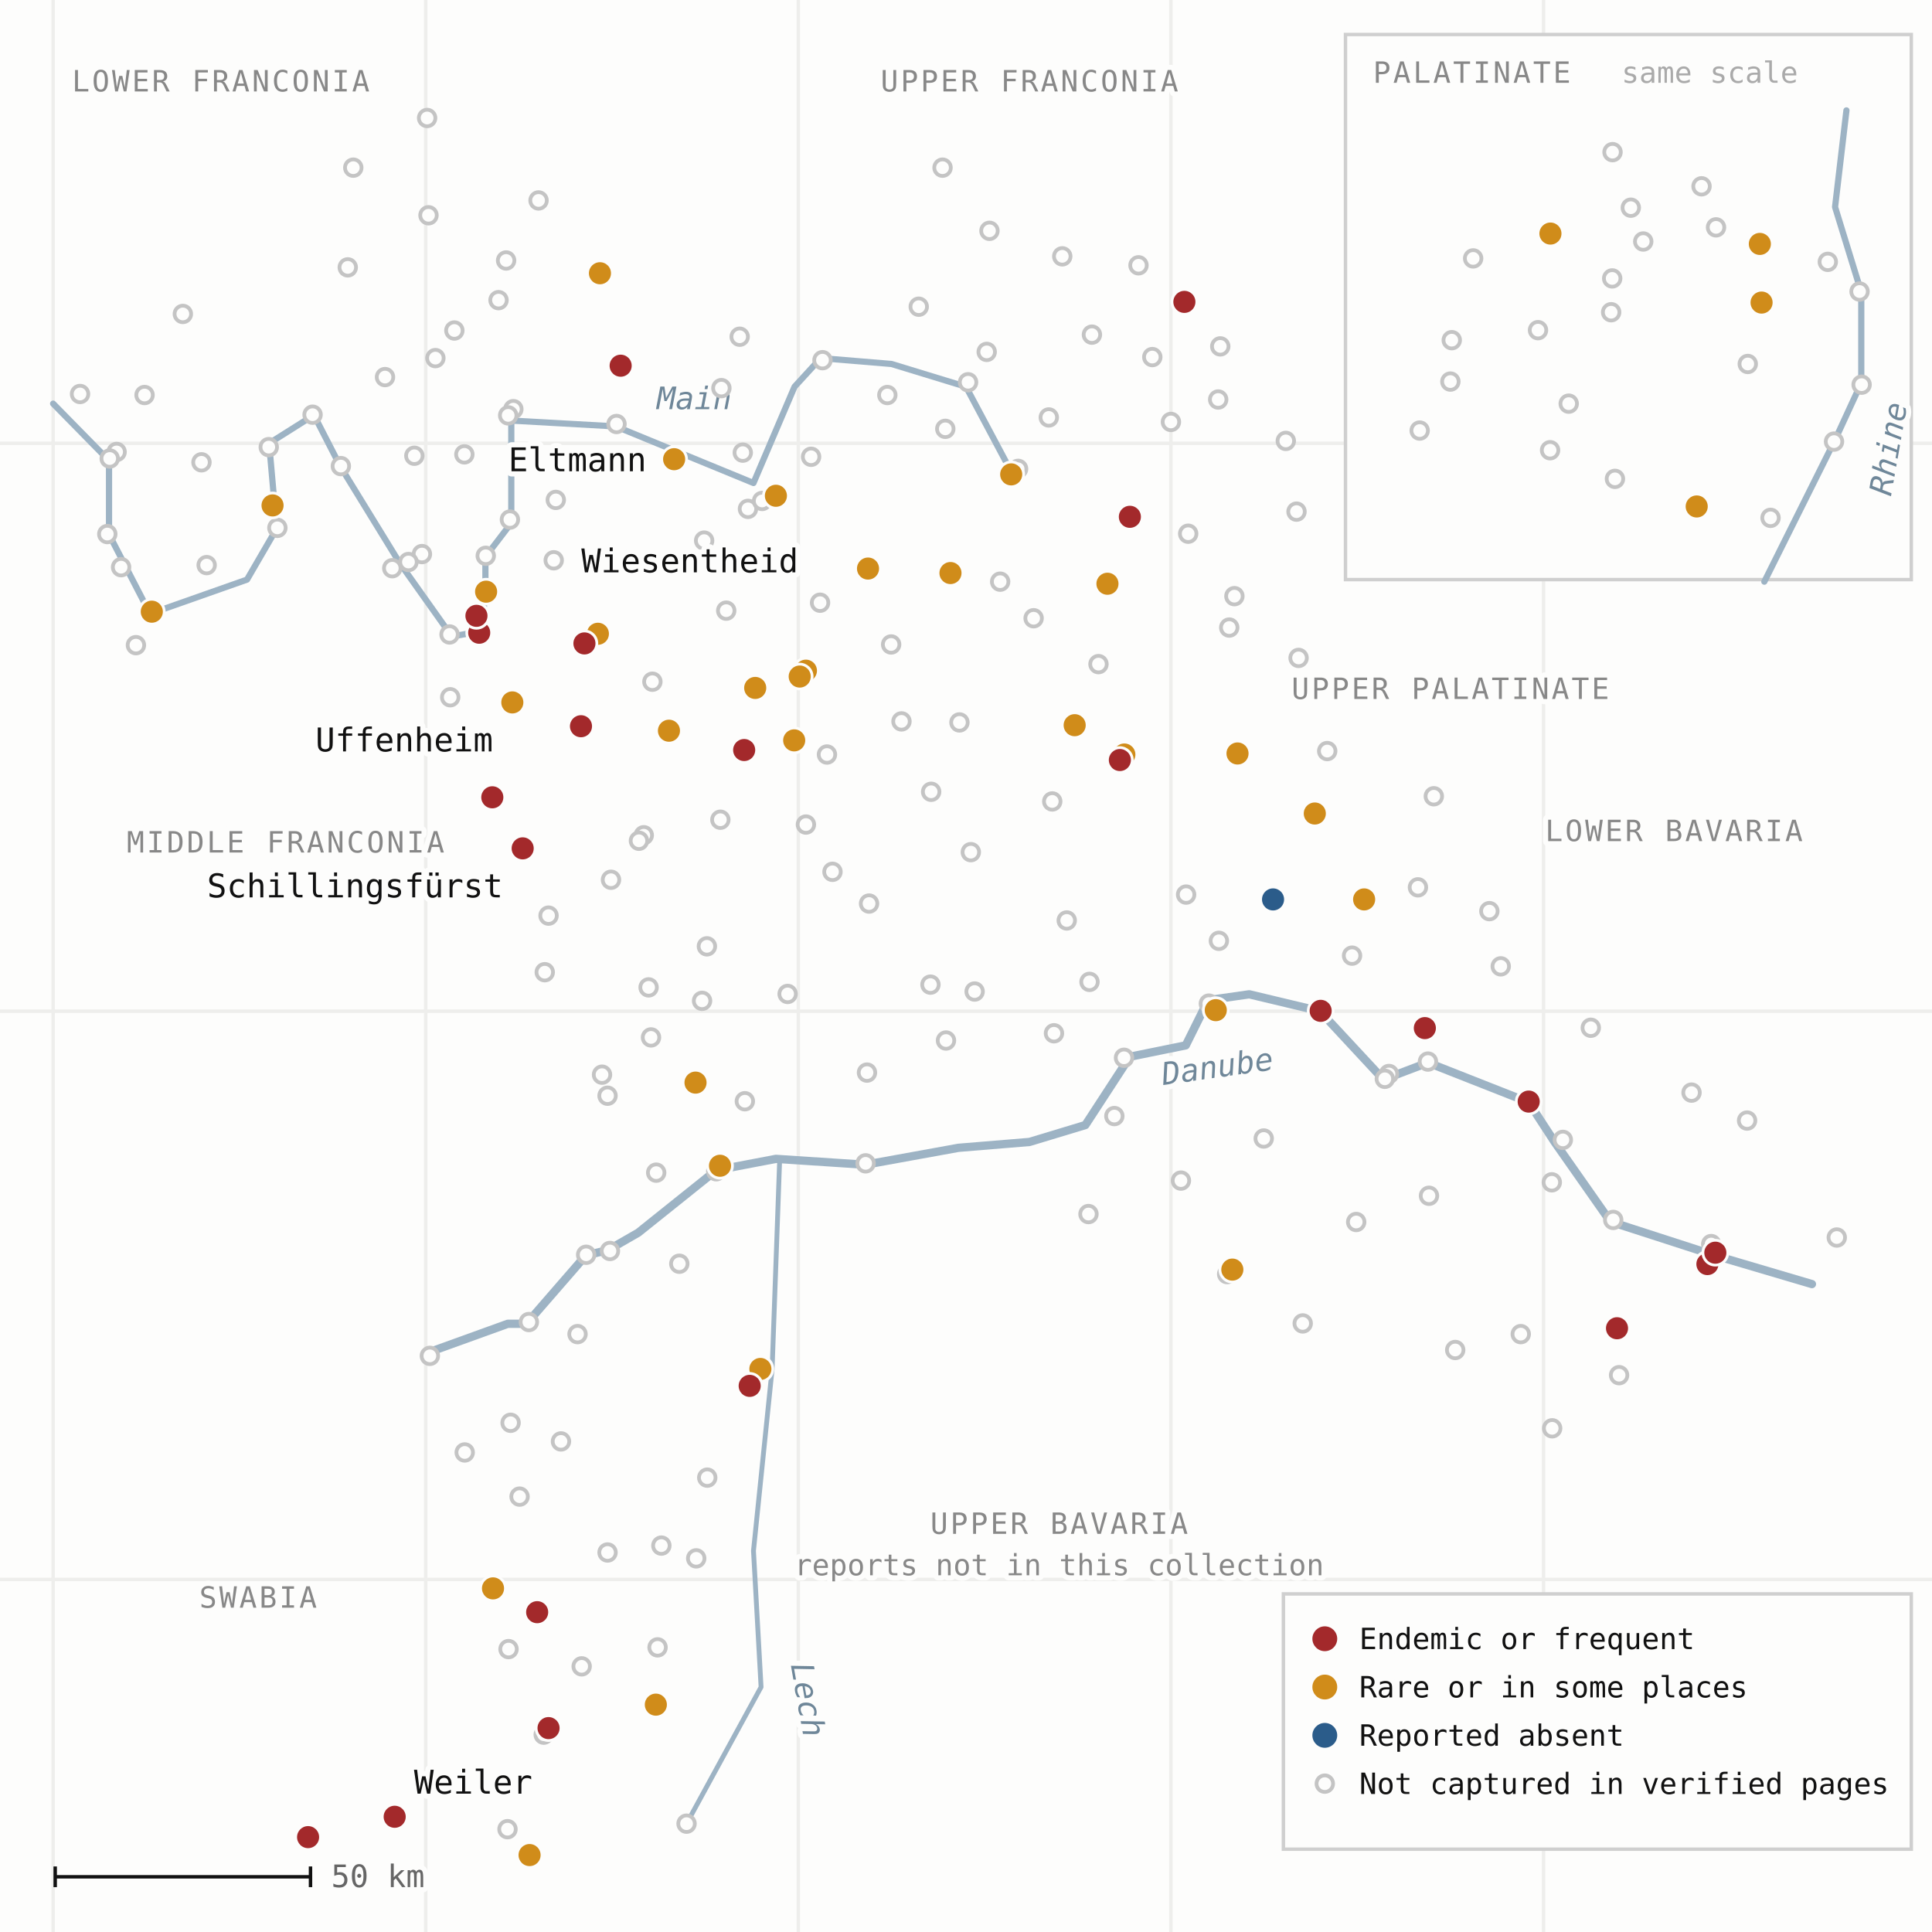
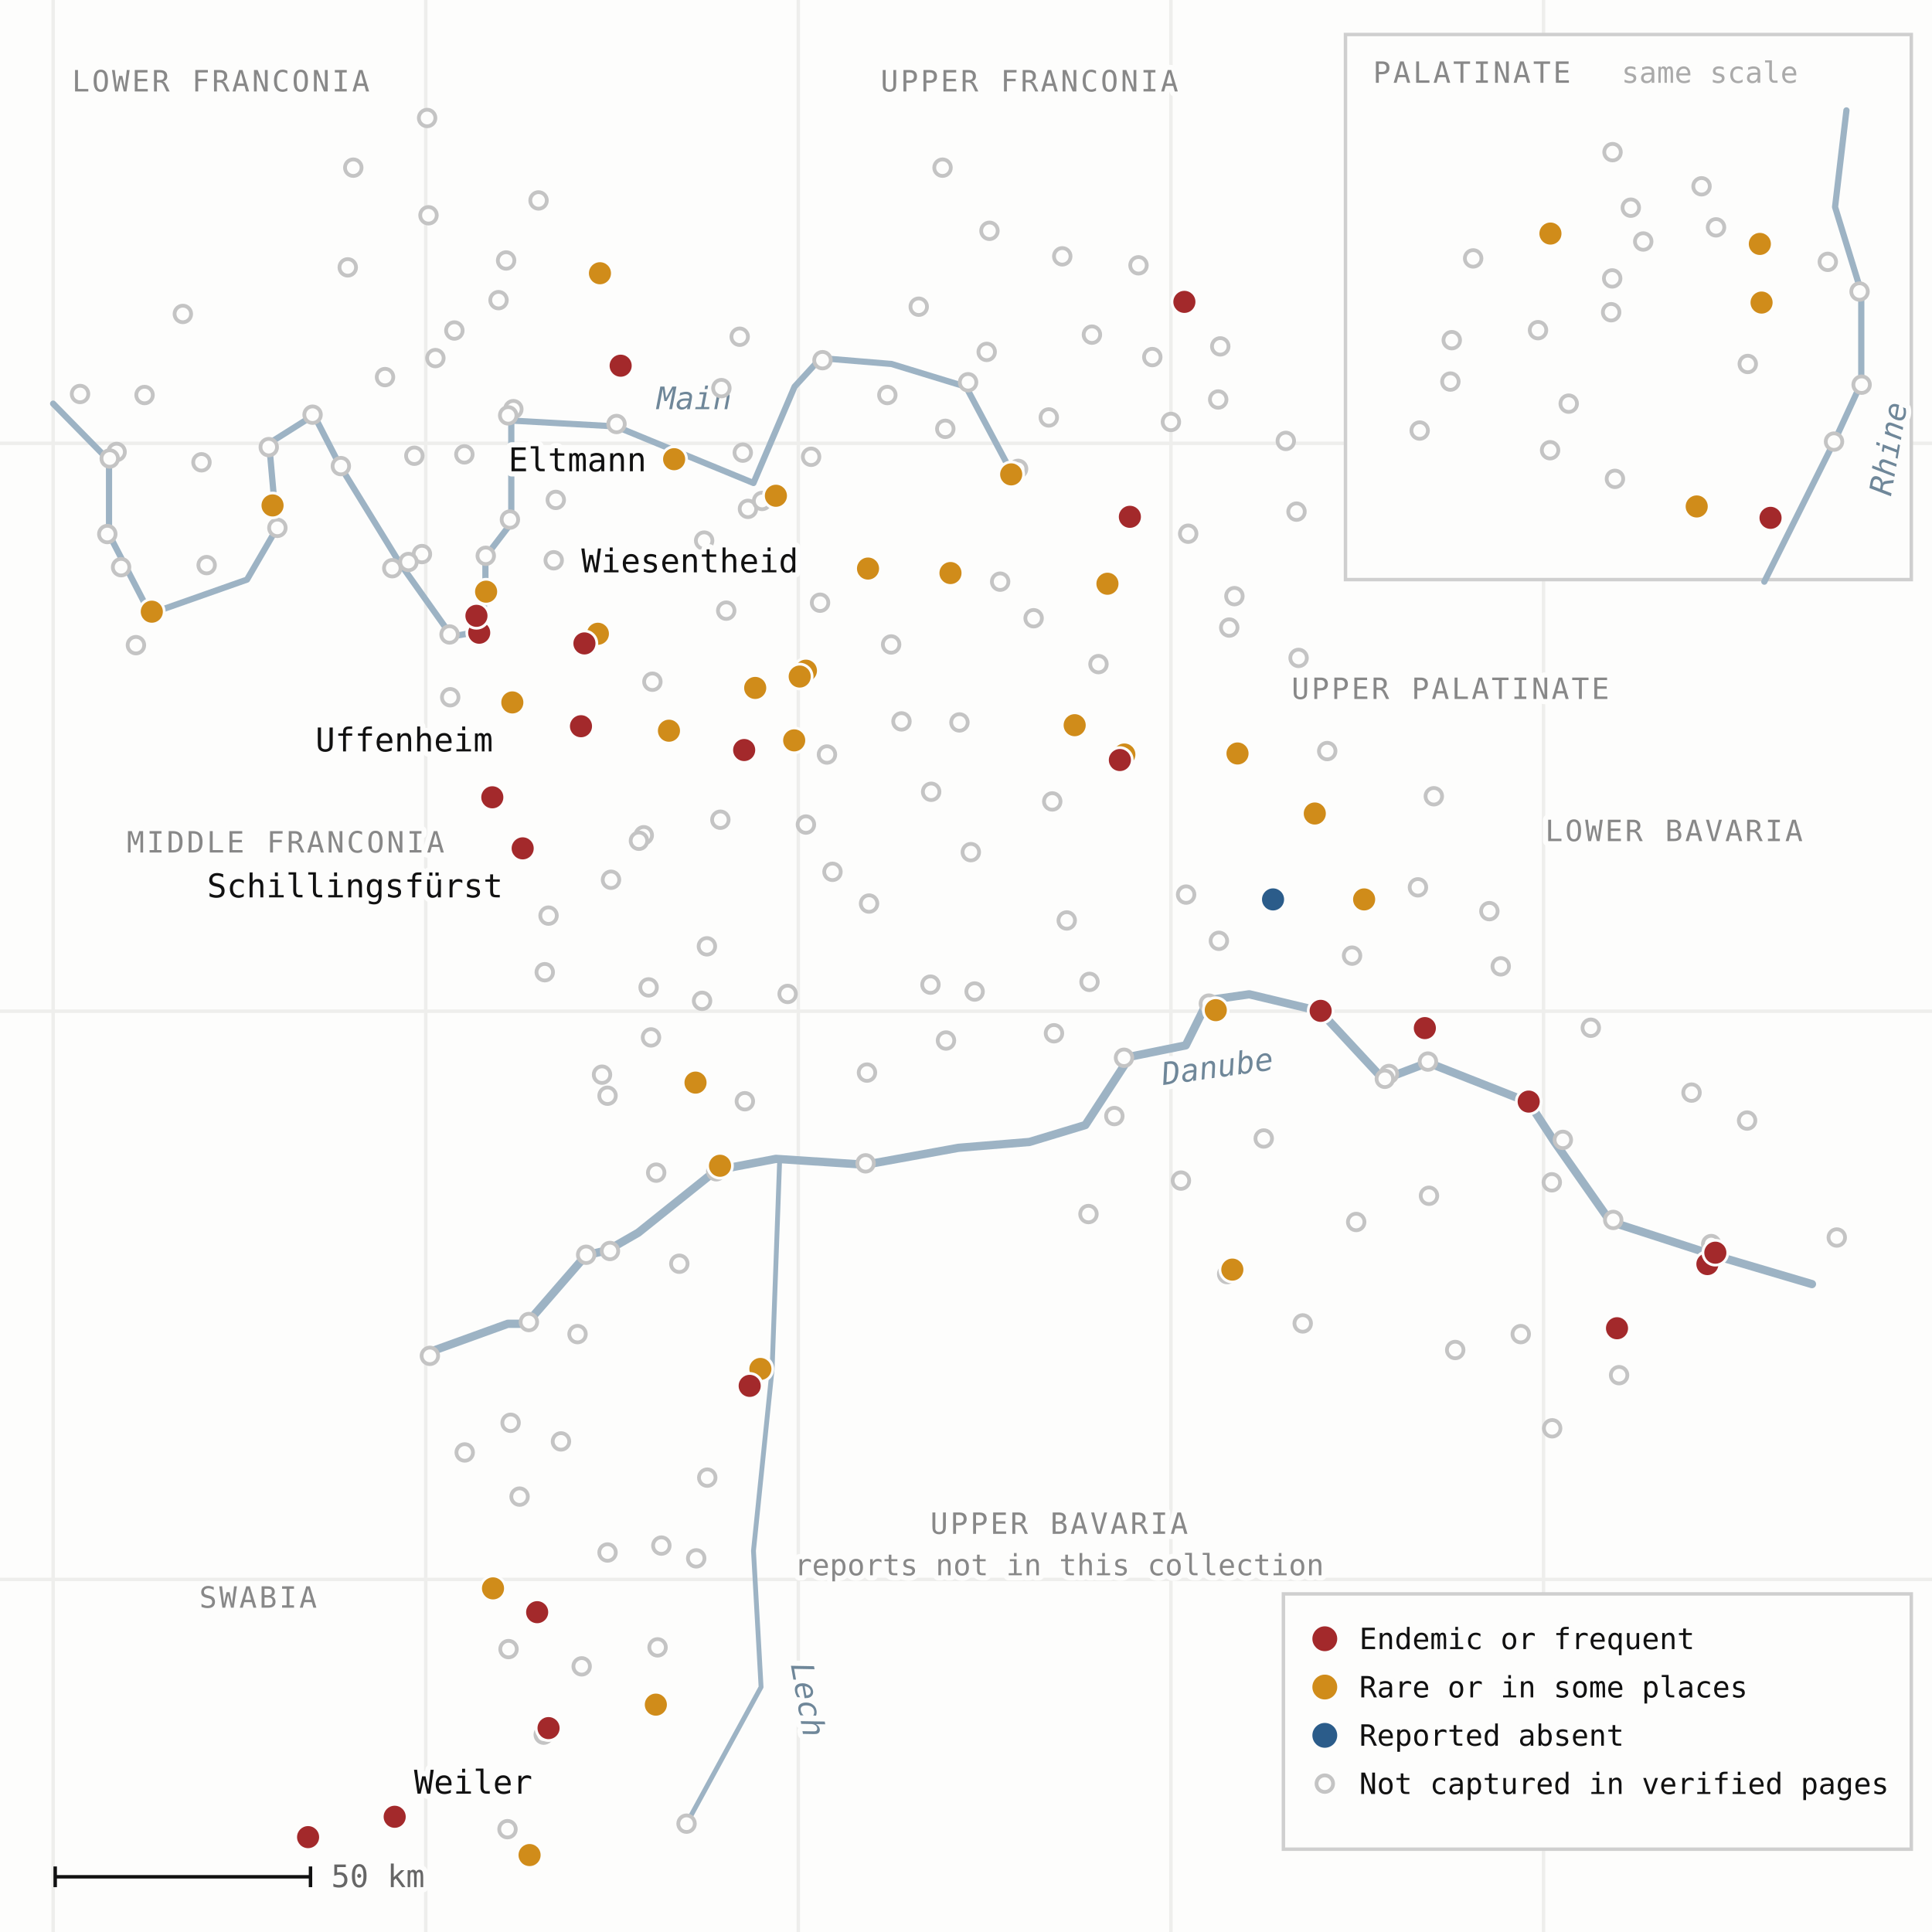
<svg xmlns="http://www.w3.org/2000/svg" viewBox="0 0 560 560" width="560" height="560" font-family="&quot;IBM Plex Mono&quot;, ui-monospace, Menlo, monospace" role="img" aria-labelledby="map-title map-desc">
  <rect width="560" height="560" fill="#fdfdfc" />
  <line x1="15.4" y1="0" x2="15.4" y2="560" stroke="#eeeeec" stroke-width="1" />
  <line x1="123.4" y1="0" x2="123.4" y2="560" stroke="#eeeeec" stroke-width="1" />
  <line x1="231.4" y1="0" x2="231.4" y2="560" stroke="#eeeeec" stroke-width="1" />
  <line x1="339.4" y1="0" x2="339.4" y2="560" stroke="#eeeeec" stroke-width="1" />
  <line x1="447.4" y1="0" x2="447.4" y2="560" stroke="#eeeeec" stroke-width="1" />
  <line x1="0" y1="457.8" x2="560" y2="457.8" stroke="#eeeeec" stroke-width="1" />
  <line x1="0" y1="293.1" x2="560" y2="293.1" stroke="#eeeeec" stroke-width="1" />
  <line x1="0" y1="128.5" x2="560" y2="128.5" stroke="#eeeeec" stroke-width="1" />
  <polyline points="124.5,391.9 147.2,383.7 152.6,383.7 169.8,363.9 176.3,362.3 185.0,357.3 207.6,339.2 224.9,335.9 250.8,337.6 277.8,332.7 298.4,331.0 314.6,326.1 327.5,306.3 343.7,303.0 350.2,289.9 362.1,288.2 382.6,293.1 401.0,312.9 413.9,308.0 443.1,319.5 450.6,331.0 466.8,354.1 497.1,363.9 525.2,372.2" fill="none" stroke="#9db3c4" stroke-width="2.4" stroke-linejoin="round" stroke-linecap="round" />
  <polyline points="294.0,138.4 280.0,112.1 258.4,105.5 237.9,103.8 230.3,112.1 218.4,140.0 178.5,123.6 148.2,121.9 148.2,151.6 140.7,161.4 140.7,171.3 139.6,182.9 131.0,184.5 115.8,163.1 98.6,135.1 91.0,120.3 78.0,128.5 80.2,153.2 71.6,168.0 43.5,177.9 31.6,154.9 31.6,133.5 15.4,117.0" fill="none" stroke="#9db3c4" stroke-width="1.8" stroke-linejoin="round" stroke-linecap="round" />
  <polyline points="199.0,528.6 220.6,489.0 218.4,449.5 223.8,396.9 226.0,335.9" fill="none" stroke="#9db3c4" stroke-width="1.4" stroke-linejoin="round" stroke-linecap="round" />
  <text x="337.2" y="314.5" font-size="9" fill="#6f8799" text-anchor="start" stroke="#fdfdfc" stroke-width="3" paint-order="stroke" stroke-linejoin="round" font-style="italic" transform="rotate(-8 337.2 314.5)">Danube</text>
  <text x="190.4" y="118.6" font-size="9" fill="#6f8799" text-anchor="start" stroke="#fdfdfc" stroke-width="3" paint-order="stroke" stroke-linejoin="round" font-style="italic" transform="rotate(0 190.4 118.6)">Main</text>
  <text x="229.2" y="482.5" font-size="9" fill="#6f8799" text-anchor="start" stroke="#fdfdfc" stroke-width="3" paint-order="stroke" stroke-linejoin="round" font-style="italic" transform="rotate(80 229.2 482.5)">Lech</text>
  <text x="64.0" y="26.5" font-size="8.5" fill="#888" text-anchor="middle" stroke="#fdfdfc" stroke-width="3" paint-order="stroke" stroke-linejoin="round" letter-spacing="0.08em">LOWER FRANCONIA</text>
  <text x="298.4" y="26.5" font-size="8.5" fill="#888" text-anchor="middle" stroke="#fdfdfc" stroke-width="3" paint-order="stroke" stroke-linejoin="round" letter-spacing="0.08em">UPPER FRANCONIA</text>
  <text x="128.8" y="247.1" font-size="8.5" fill="#888" text-anchor="end" stroke="#fdfdfc" stroke-width="3" paint-order="stroke" stroke-linejoin="round" letter-spacing="0.08em">MIDDLE FRANCONIA</text>
  <text x="420.4" y="202.6" font-size="8.5" fill="#888" text-anchor="middle" stroke="#fdfdfc" stroke-width="3" paint-order="stroke" stroke-linejoin="round" letter-spacing="0.08em">UPPER PALATINATE</text>
  <text x="485.2" y="243.8" font-size="8.5" fill="#888" text-anchor="middle" stroke="#fdfdfc" stroke-width="3" paint-order="stroke" stroke-linejoin="round" letter-spacing="0.08em">LOWER BAVARIA</text>
  <text x="74.8" y="466.0" font-size="8.5" fill="#888" text-anchor="middle" stroke="#fdfdfc" stroke-width="3" paint-order="stroke" stroke-linejoin="round" letter-spacing="0.08em">SWABIA</text>
  <text x="307.0" y="444.6" font-size="8.5" fill="#888" text-anchor="middle" stroke="#fdfdfc" stroke-width="3" paint-order="stroke" stroke-linejoin="round" letter-spacing="0.08em">UPPER BAVARIA</text>
  <text x="307.0" y="456.6" font-size="8.5" fill="#888" text-anchor="middle" stroke="#fdfdfc" stroke-width="3" paint-order="stroke" stroke-linejoin="round">reports not in this collection</text>
  <rect x="390" y="10" width="164" height="158" fill="#fdfdfc" stroke="#cfcfcf" />
  <text x="398.0" y="24.0" font-size="8.5" fill="#888" text-anchor="start" stroke="#fdfdfc" stroke-width="3" paint-order="stroke" stroke-linejoin="round" letter-spacing="0.08em">PALATINATE</text>
  <text x="470.0" y="24.0" font-size="8.5" fill="#aaa" text-anchor="start" stroke="#fdfdfc" stroke-width="3" paint-order="stroke" stroke-linejoin="round">same scale</text>
  <polyline points="511.4,168.6 531.9,127.5 539.5,111.0 539.5,84.7 531.9,60.0 535.2,32.0" fill="none" stroke="#9db3c4" stroke-width="1.8" stroke-linejoin="round" stroke-linecap="round" />
  <text x="548.1" y="143.9" font-size="9" fill="#6f8799" text-anchor="start" stroke="#fdfdfc" stroke-width="3" paint-order="stroke" stroke-linejoin="round" font-style="italic" transform="rotate(-80 548.1 143.9)">Rhine</text>
  <g>
    <circle cx="323.0" cy="323.5" r="2.4" fill="#fdfdfc" stroke="#c4c4c4" stroke-width="1.1" />
  </g>
  <g>
    <circle cx="269.9" cy="229.5" r="2.4" fill="#fdfdfc" stroke="#c4c4c4" stroke-width="1.1" />
  </g>
  <g>
    <circle cx="23.2" cy="114.2" r="2.4" fill="#fdfdfc" stroke="#c4c4c4" stroke-width="1.1" />
  </g>
  <g>
    <circle cx="39.4" cy="187.0" r="2.4" fill="#fdfdfc" stroke="#c4c4c4" stroke-width="1.1" />
  </g>
  <g>
    <circle cx="186.6" cy="242.1" r="2.4" fill="#fdfdfc" stroke="#c4c4c4" stroke-width="1.1" />
  </g>
  <g>
    <circle cx="185.2" cy="243.7" r="2.4" fill="#fdfdfc" stroke="#c4c4c4" stroke-width="1.1" />
  </g>
  <g>
    <circle cx="120.1" cy="132.1" r="2.4" fill="#fdfdfc" stroke="#c4c4c4" stroke-width="1.1" />
  </g>
  <g>
    <circle cx="33.8" cy="131.0" r="2.4" fill="#fdfdfc" stroke="#c4c4c4" stroke-width="1.1" />
  </g>
  <g>
    <circle cx="31.8" cy="132.9" r="2.4" fill="#fdfdfc" stroke="#c4c4c4" stroke-width="1.1" />
  </g>
  <g>
    <circle cx="130.5" cy="202.1" r="2.4" fill="#fdfdfc" stroke="#c4c4c4" stroke-width="1.1" />
  </g>
  <g>
    <circle cx="299.6" cy="179.2" r="2.4" fill="#fdfdfc" stroke="#c4c4c4" stroke-width="1.1" />
  </g>
  <g>
    <circle cx="150.6" cy="433.8" r="2.4" fill="#fdfdfc" stroke="#c4c4c4" stroke-width="1.1" />
  </g>
  <g>
    <circle cx="216.8" cy="147.5" r="2.4" fill="#fdfdfc" stroke="#c4c4c4" stroke-width="1.1" />
  </g>
  <g>
    <circle cx="220.9" cy="145.2" r="2.4" fill="#fdfdfc" stroke="#c4c4c4" stroke-width="1.1" />
  </g>
  <g>
    <circle cx="215.3" cy="131.2" r="2.4" fill="#fdfdfc" stroke="#c4c4c4" stroke-width="1.1" />
  </g>
  <g>
    <circle cx="295.1" cy="135.9" r="2.4" fill="#fdfdfc" stroke="#c4c4c4" stroke-width="1.1" />
  </g>
  <g>
    <circle cx="282.5" cy="287.4" r="2.4" fill="#fdfdfc" stroke="#c4c4c4" stroke-width="1.1" />
  </g>
  <g>
    <circle cx="304.0" cy="121.0" r="2.4" fill="#fdfdfc" stroke="#c4c4c4" stroke-width="1.1" />
  </g>
  <g>
    <circle cx="124.2" cy="62.4" r="2.4" fill="#fdfdfc" stroke="#c4c4c4" stroke-width="1.1" />
  </g>
  <g>
    <circle cx="190.2" cy="339.9" r="2.4" fill="#fdfdfc" stroke="#c4c4c4" stroke-width="1.1" />
  </g>
  <g>
    <circle cx="411.5" cy="124.8" r="2.4" fill="#fdfdfc" stroke="#c4c4c4" stroke-width="1.1" />
  </g>
  <g>
    <circle cx="413.9" cy="307.7" r="2.4" fill="#fdfdfc" stroke="#c4c4c4" stroke-width="1.1" />
  </g>
  <g>
    <circle cx="100.8" cy="77.5" r="2.4" fill="#fdfdfc" stroke="#c4c4c4" stroke-width="1.1" />
  </g>
  <g>
    <circle cx="201.8" cy="451.7" r="2.4" fill="#fdfdfc" stroke="#c4c4c4" stroke-width="1.1" />
  </g>
  <g>
    <circle cx="167.4" cy="386.7" r="2.4" fill="#fdfdfc" stroke="#c4c4c4" stroke-width="1.1" />
  </g>
  <g>
    <circle cx="204.1" cy="156.7" r="2.4" fill="#fdfdfc" stroke="#c4c4c4" stroke-width="1.1" />
  </g>
  <g>
    <circle cx="343.8" cy="259.3" r="2.4" fill="#fdfdfc" stroke="#c4c4c4" stroke-width="1.1" />
  </g>
  <g>
    <circle cx="411.0" cy="257.2" r="2.4" fill="#fdfdfc" stroke="#c4c4c4" stroke-width="1.1" />
  </g>
  <g>
    <circle cx="468.1" cy="138.8" r="2.4" fill="#fdfdfc" stroke="#c4c4c4" stroke-width="1.1" />
  </g>
  <g>
    <circle cx="140.8" cy="161.1" r="2.4" fill="#fdfdfc" stroke="#c4c4c4" stroke-width="1.1" />
  </g>
  <g>
    <circle cx="176.8" cy="362.6" r="2.4" fill="#fdfdfc" stroke="#c4c4c4" stroke-width="1.1" />
  </g>
  <g>
    <circle cx="393.1" cy="354.2" r="2.4" fill="#fdfdfc" stroke="#c4c4c4" stroke-width="1.1" />
  </g>
  <g>
    <circle cx="157.9" cy="281.8" r="2.4" fill="#fdfdfc" stroke="#c4c4c4" stroke-width="1.1" />
  </g>
  <g>
    <circle cx="207.6" cy="339.5" r="2.4" fill="#fdfdfc" stroke="#c4c4c4" stroke-width="1.1" />
  </g>
  <g>
    <circle cx="209.1" cy="112.5" r="2.4" fill="#fdfdfc" stroke="#c4c4c4" stroke-width="1.1" />
  </g>
  <g>
    <circle cx="421.8" cy="391.3" r="2.4" fill="#fdfdfc" stroke="#c4c4c4" stroke-width="1.1" />
  </g>
  <g>
    <circle cx="251.3" cy="310.9" r="2.4" fill="#fdfdfc" stroke="#c4c4c4" stroke-width="1.1" />
  </g>
  <g>
    <circle cx="344.4" cy="154.7" r="2.4" fill="#fdfdfc" stroke="#c4c4c4" stroke-width="1.1" />
  </g>
  <g>
    <circle cx="126.2" cy="103.8" r="2.4" fill="#fdfdfc" stroke="#c4c4c4" stroke-width="1.1" />
  </g>
  <g>
    <circle cx="391.9" cy="277.0" r="2.4" fill="#fdfdfc" stroke="#c4c4c4" stroke-width="1.1" />
  </g>
  <g>
    <circle cx="159.0" cy="265.4" r="2.4" fill="#fdfdfc" stroke="#c4c4c4" stroke-width="1.1" />
  </g>
  <g>
    <circle cx="237.7" cy="174.7" r="2.4" fill="#fdfdfc" stroke="#c4c4c4" stroke-width="1.1" />
  </g>
  <g>
    <circle cx="529.8" cy="75.9" r="2.4" fill="#fdfdfc" stroke="#c4c4c4" stroke-width="1.1" />
  </g>
  <g>
    <circle cx="199.0" cy="528.6" r="2.4" fill="#fdfdfc" stroke="#c4c4c4" stroke-width="1.1" />
  </g>
  <g>
    <circle cx="90.6" cy="120.2" r="2.4" fill="#fdfdfc" stroke="#c4c4c4" stroke-width="1.1" />
  </g>
  <g>
    <circle cx="531.6" cy="128.0" r="2.4" fill="#fdfdfc" stroke="#c4c4c4" stroke-width="1.1" />
  </g>
  <g>
    <circle cx="161.1" cy="144.9" r="2.4" fill="#fdfdfc" stroke="#c4c4c4" stroke-width="1.1" />
  </g>
  <g>
    <circle cx="497.4" cy="65.9" r="2.4" fill="#fdfdfc" stroke="#c4c4c4" stroke-width="1.1" />
  </g>
  <g>
    <circle cx="258.3" cy="186.8" r="2.4" fill="#fdfdfc" stroke="#c4c4c4" stroke-width="1.1" />
  </g>
  <g>
    <circle cx="490.3" cy="316.7" r="2.4" fill="#fdfdfc" stroke="#c4c4c4" stroke-width="1.1" />
  </g>
  <g>
    <circle cx="269.7" cy="285.4" r="2.4" fill="#fdfdfc" stroke="#c4c4c4" stroke-width="1.1" />
  </g>
  <g>
    <circle cx="147.4" cy="478.0" r="2.4" fill="#fdfdfc" stroke="#c4c4c4" stroke-width="1.1" />
  </g>
  <g>
    <circle cx="153.3" cy="383.2" r="2.4" fill="#fdfdfc" stroke="#c4c4c4" stroke-width="1.1" />
  </g>
  <g>
    <circle cx="204.9" cy="274.3" r="2.4" fill="#fdfdfc" stroke="#c4c4c4" stroke-width="1.1" />
  </g>
  <g>
    <circle cx="111.6" cy="109.3" r="2.4" fill="#fdfdfc" stroke="#c4c4c4" stroke-width="1.1" />
  </g>
  <g>
    <circle cx="178.7" cy="122.9" r="2.4" fill="#fdfdfc" stroke="#c4c4c4" stroke-width="1.1" />
  </g>
  <g>
    <circle cx="203.5" cy="290.1" r="2.4" fill="#fdfdfc" stroke="#c4c4c4" stroke-width="1.1" />
  </g>
  <g>
    <circle cx="208.8" cy="237.6" r="2.4" fill="#fdfdfc" stroke="#c4c4c4" stroke-width="1.1" />
  </g>
  <g>
    <circle cx="315.8" cy="284.6" r="2.4" fill="#fdfdfc" stroke="#c4c4c4" stroke-width="1.1" />
  </g>
  <g>
    <circle cx="453.0" cy="330.4" r="2.4" fill="#fdfdfc" stroke="#c4c4c4" stroke-width="1.1" />
  </g>
  <g>
    <circle cx="177.1" cy="255.0" r="2.4" fill="#fdfdfc" stroke="#c4c4c4" stroke-width="1.1" />
  </g>
  <g>
    <circle cx="278.1" cy="209.4" r="2.4" fill="#fdfdfc" stroke="#c4c4c4" stroke-width="1.1" />
  </g>
  <g>
    <circle cx="123.8" cy="34.2" r="2.4" fill="#fdfdfc" stroke="#c4c4c4" stroke-width="1.1" />
  </g>
  <g>
    <circle cx="251.9" cy="261.9" r="2.4" fill="#fdfdfc" stroke="#c4c4c4" stroke-width="1.1" />
  </g>
  <g>
    <circle cx="210.5" cy="177.0" r="2.4" fill="#fdfdfc" stroke="#c4c4c4" stroke-width="1.1" />
  </g>
  <g>
    <circle cx="330.0" cy="76.9" r="2.4" fill="#fdfdfc" stroke="#c4c4c4" stroke-width="1.1" />
  </g>
  <g>
    <circle cx="420.4" cy="110.6" r="2.4" fill="#fdfdfc" stroke="#c4c4c4" stroke-width="1.1" />
  </g>
  <g>
    <circle cx="134.7" cy="421.0" r="2.4" fill="#fdfdfc" stroke="#c4c4c4" stroke-width="1.1" />
  </g>
  <g>
    <circle cx="147.1" cy="530.2" r="2.4" fill="#fdfdfc" stroke="#c4c4c4" stroke-width="1.1" />
  </g>
  <g>
    <circle cx="467.0" cy="90.5" r="2.4" fill="#fdfdfc" stroke="#c4c4c4" stroke-width="1.1" />
  </g>
  <g>
-     <circle cx="513.2" cy="150.1" r="2.4" fill="#fdfdfc" stroke="#c4c4c4" stroke-width="1.1" />
-   </g>
-   <g>
    <circle cx="98.8" cy="135.1" r="2.4" fill="#fdfdfc" stroke="#c4c4c4" stroke-width="1.1" />
  </g>
  <g>
    <circle cx="305.0" cy="232.3" r="2.4" fill="#fdfdfc" stroke="#c4c4c4" stroke-width="1.1" />
  </g>
  <g>
    <circle cx="190.6" cy="477.5" r="2.4" fill="#fdfdfc" stroke="#c4c4c4" stroke-width="1.1" />
  </g>
  <g>
    <circle cx="325.8" cy="306.6" r="2.4" fill="#fdfdfc" stroke="#c4c4c4" stroke-width="1.1" />
  </g>
  <g>
    <circle cx="157.6" cy="502.8" r="2.4" fill="#fdfdfc" stroke="#c4c4c4" stroke-width="1.1" />
  </g>
  <g>
    <circle cx="274.2" cy="301.6" r="2.4" fill="#fdfdfc" stroke="#c4c4c4" stroke-width="1.1" />
  </g>
  <g>
    <circle cx="334.0" cy="103.5" r="2.4" fill="#fdfdfc" stroke="#c4c4c4" stroke-width="1.1" />
  </g>
  <g>
    <circle cx="493.2" cy="54.0" r="2.4" fill="#fdfdfc" stroke="#c4c4c4" stroke-width="1.1" />
  </g>
  <g>
    <circle cx="131.7" cy="95.8" r="2.4" fill="#fdfdfc" stroke="#c4c4c4" stroke-width="1.1" />
  </g>
  <g>
    <circle cx="35.1" cy="164.4" r="2.4" fill="#fdfdfc" stroke="#c4c4c4" stroke-width="1.1" />
  </g>
  <g>
    <circle cx="431.7" cy="264.1" r="2.4" fill="#fdfdfc" stroke="#c4c4c4" stroke-width="1.1" />
  </g>
  <g>
    <circle cx="266.3" cy="88.9" r="2.4" fill="#fdfdfc" stroke="#c4c4c4" stroke-width="1.1" />
  </g>
  <g>
    <circle cx="162.6" cy="417.8" r="2.4" fill="#fdfdfc" stroke="#c4c4c4" stroke-width="1.1" />
  </g>
  <g>
    <circle cx="280.6" cy="110.8" r="2.4" fill="#fdfdfc" stroke="#c4c4c4" stroke-width="1.1" />
  </g>
  <g>
    <circle cx="427.0" cy="74.9" r="2.4" fill="#fdfdfc" stroke="#c4c4c4" stroke-width="1.1" />
  </g>
  <g>
    <circle cx="414.2" cy="346.6" r="2.4" fill="#fdfdfc" stroke="#c4c4c4" stroke-width="1.1" />
  </g>
  <g>
    <circle cx="355.7" cy="369.3" r="2.4" fill="#fdfdfc" stroke="#c4c4c4" stroke-width="1.1" />
  </g>
  <g>
    <circle cx="445.8" cy="95.7" r="2.4" fill="#fdfdfc" stroke="#c4c4c4" stroke-width="1.1" />
  </g>
  <g>
    <circle cx="261.3" cy="209.1" r="2.4" fill="#fdfdfc" stroke="#c4c4c4" stroke-width="1.1" />
  </g>
  <g>
    <circle cx="169.9" cy="363.7" r="2.4" fill="#fdfdfc" stroke="#c4c4c4" stroke-width="1.1" />
  </g>
  <g>
    <circle cx="238.4" cy="104.4" r="2.4" fill="#fdfdfc" stroke="#c4c4c4" stroke-width="1.1" />
  </g>
  <g>
    <circle cx="77.9" cy="129.6" r="2.4" fill="#fdfdfc" stroke="#c4c4c4" stroke-width="1.1" />
  </g>
  <g>
    <circle cx="539.0" cy="84.5" r="2.4" fill="#fdfdfc" stroke="#c4c4c4" stroke-width="1.1" />
  </g>
  <g>
    <circle cx="273.2" cy="48.6" r="2.4" fill="#fdfdfc" stroke="#c4c4c4" stroke-width="1.1" />
  </g>
  <g>
    <circle cx="315.5" cy="351.9" r="2.4" fill="#fdfdfc" stroke="#c4c4c4" stroke-width="1.1" />
  </g>
  <g>
    <circle cx="366.3" cy="330.0" r="2.4" fill="#fdfdfc" stroke="#c4c4c4" stroke-width="1.1" />
  </g>
  <g>
    <circle cx="80.4" cy="153.0" r="2.4" fill="#fdfdfc" stroke="#c4c4c4" stroke-width="1.1" />
  </g>
  <g>
    <circle cx="156.1" cy="58.1" r="2.4" fill="#fdfdfc" stroke="#c4c4c4" stroke-width="1.1" />
  </g>
  <g>
    <circle cx="176.1" cy="450.0" r="2.4" fill="#fdfdfc" stroke="#c4c4c4" stroke-width="1.1" />
  </g>
  <g>
    <circle cx="215.9" cy="319.2" r="2.4" fill="#fdfdfc" stroke="#c4c4c4" stroke-width="1.1" />
  </g>
  <g>
    <circle cx="316.5" cy="97.0" r="2.4" fill="#fdfdfc" stroke="#c4c4c4" stroke-width="1.1" />
  </g>
  <g>
    <circle cx="144.5" cy="87.0" r="2.4" fill="#fdfdfc" stroke="#c4c4c4" stroke-width="1.1" />
  </g>
  <g>
    <circle cx="307.9" cy="74.3" r="2.4" fill="#fdfdfc" stroke="#c4c4c4" stroke-width="1.1" />
  </g>
  <g>
    <circle cx="124.6" cy="393.0" r="2.4" fill="#fdfdfc" stroke="#c4c4c4" stroke-width="1.1" />
  </g>
  <g>
    <circle cx="250.9" cy="337.2" r="2.4" fill="#fdfdfc" stroke="#c4c4c4" stroke-width="1.1" />
  </g>
  <g>
    <circle cx="281.4" cy="247.0" r="2.4" fill="#fdfdfc" stroke="#c4c4c4" stroke-width="1.1" />
  </g>
  <g>
    <circle cx="189.1" cy="197.6" r="2.4" fill="#fdfdfc" stroke="#c4c4c4" stroke-width="1.1" />
  </g>
  <g>
    <circle cx="506.6" cy="105.5" r="2.4" fill="#fdfdfc" stroke="#c4c4c4" stroke-width="1.1" />
  </g>
  <g>
    <circle cx="146.7" cy="75.5" r="2.4" fill="#fdfdfc" stroke="#c4c4c4" stroke-width="1.1" />
  </g>
  <g>
    <circle cx="357.8" cy="172.8" r="2.4" fill="#fdfdfc" stroke="#c4c4c4" stroke-width="1.1" />
  </g>
  <g>
    <circle cx="176.1" cy="317.6" r="2.4" fill="#fdfdfc" stroke="#c4c4c4" stroke-width="1.1" />
  </g>
  <g>
    <circle cx="286.8" cy="66.9" r="2.4" fill="#fdfdfc" stroke="#c4c4c4" stroke-width="1.1" />
  </g>
  <g>
    <circle cx="239.7" cy="218.7" r="2.4" fill="#fdfdfc" stroke="#c4c4c4" stroke-width="1.1" />
  </g>
  <g>
    <circle cx="168.6" cy="483.0" r="2.4" fill="#fdfdfc" stroke="#c4c4c4" stroke-width="1.1" />
  </g>
  <g>
    <circle cx="467.4" cy="44.1" r="2.4" fill="#fdfdfc" stroke="#c4c4c4" stroke-width="1.1" />
  </g>
  <g>
    <circle cx="31.1" cy="154.8" r="2.4" fill="#fdfdfc" stroke="#c4c4c4" stroke-width="1.1" />
  </g>
  <g>
    <circle cx="384.7" cy="217.7" r="2.4" fill="#fdfdfc" stroke="#c4c4c4" stroke-width="1.1" />
  </g>
  <g>
    <circle cx="130.3" cy="183.9" r="2.4" fill="#fdfdfc" stroke="#c4c4c4" stroke-width="1.1" />
  </g>
  <g>
    <circle cx="188.7" cy="300.7" r="2.4" fill="#fdfdfc" stroke="#c4c4c4" stroke-width="1.1" />
  </g>
  <g>
    <circle cx="53.0" cy="91.0" r="2.4" fill="#fdfdfc" stroke="#c4c4c4" stroke-width="1.1" />
  </g>
  <g>
    <circle cx="449.8" cy="342.7" r="2.4" fill="#fdfdfc" stroke="#c4c4c4" stroke-width="1.1" />
  </g>
  <g>
    <circle cx="467.3" cy="80.7" r="2.4" fill="#fdfdfc" stroke="#c4c4c4" stroke-width="1.1" />
  </g>
  <g>
    <circle cx="309.2" cy="266.8" r="2.4" fill="#fdfdfc" stroke="#c4c4c4" stroke-width="1.1" />
  </g>
  <g>
    <circle cx="496.0" cy="360.6" r="2.4" fill="#fdfdfc" stroke="#c4c4c4" stroke-width="1.1" />
  </g>
  <g>
    <circle cx="289.9" cy="168.6" r="2.4" fill="#fdfdfc" stroke="#c4c4c4" stroke-width="1.1" />
  </g>
  <g>
    <circle cx="440.8" cy="386.7" r="2.4" fill="#fdfdfc" stroke="#c4c4c4" stroke-width="1.1" />
  </g>
  <g>
    <circle cx="449.3" cy="130.5" r="2.4" fill="#fdfdfc" stroke="#c4c4c4" stroke-width="1.1" />
  </g>
  <g>
    <circle cx="461.1" cy="297.9" r="2.4" fill="#fdfdfc" stroke="#c4c4c4" stroke-width="1.1" />
  </g>
  <g>
    <circle cx="350.4" cy="290.9" r="2.4" fill="#fdfdfc" stroke="#c4c4c4" stroke-width="1.1" />
  </g>
  <g>
    <circle cx="353.3" cy="272.7" r="2.4" fill="#fdfdfc" stroke="#c4c4c4" stroke-width="1.1" />
  </g>
  <g>
    <circle cx="305.5" cy="299.5" r="2.4" fill="#fdfdfc" stroke="#c4c4c4" stroke-width="1.1" />
  </g>
  <g>
    <circle cx="472.7" cy="60.2" r="2.4" fill="#fdfdfc" stroke="#c4c4c4" stroke-width="1.1" />
  </g>
  <g>
    <circle cx="148.0" cy="412.4" r="2.4" fill="#fdfdfc" stroke="#c4c4c4" stroke-width="1.1" />
  </g>
  <g>
    <circle cx="241.3" cy="252.7" r="2.4" fill="#fdfdfc" stroke="#c4c4c4" stroke-width="1.1" />
  </g>
  <g>
    <circle cx="58.4" cy="134.0" r="2.4" fill="#fdfdfc" stroke="#c4c4c4" stroke-width="1.1" />
  </g>
  <g>
    <circle cx="342.3" cy="342.2" r="2.4" fill="#fdfdfc" stroke="#c4c4c4" stroke-width="1.1" />
  </g>
  <g>
    <circle cx="469.3" cy="398.6" r="2.4" fill="#fdfdfc" stroke="#c4c4c4" stroke-width="1.1" />
  </g>
  <g>
    <circle cx="235.1" cy="132.4" r="2.4" fill="#fdfdfc" stroke="#c4c4c4" stroke-width="1.1" />
  </g>
  <g>
    <circle cx="41.9" cy="114.5" r="2.4" fill="#fdfdfc" stroke="#c4c4c4" stroke-width="1.1" />
  </g>
  <g>
    <circle cx="233.6" cy="239.0" r="2.4" fill="#fdfdfc" stroke="#c4c4c4" stroke-width="1.1" />
  </g>
  <g>
    <circle cx="205.0" cy="428.3" r="2.4" fill="#fdfdfc" stroke="#c4c4c4" stroke-width="1.1" />
  </g>
  <g>
    <circle cx="148.8" cy="118.6" r="2.4" fill="#fdfdfc" stroke="#c4c4c4" stroke-width="1.1" />
  </g>
  <g>
    <circle cx="147.3" cy="120.4" r="2.4" fill="#fdfdfc" stroke="#c4c4c4" stroke-width="1.1" />
  </g>
  <g>
    <circle cx="353.7" cy="100.4" r="2.4" fill="#fdfdfc" stroke="#c4c4c4" stroke-width="1.1" />
  </g>
  <g>
    <circle cx="214.4" cy="97.6" r="2.4" fill="#fdfdfc" stroke="#c4c4c4" stroke-width="1.1" />
  </g>
  <g>
    <circle cx="449.9" cy="414.0" r="2.4" fill="#fdfdfc" stroke="#c4c4c4" stroke-width="1.1" />
  </g>
  <g>
    <circle cx="539.6" cy="111.5" r="2.4" fill="#fdfdfc" stroke="#c4c4c4" stroke-width="1.1" />
  </g>
  <g>
    <circle cx="59.9" cy="163.8" r="2.4" fill="#fdfdfc" stroke="#c4c4c4" stroke-width="1.1" />
  </g>
  <g>
    <circle cx="286.0" cy="102.0" r="2.4" fill="#fdfdfc" stroke="#c4c4c4" stroke-width="1.1" />
  </g>
  <g>
    <circle cx="402.6" cy="311.3" r="2.4" fill="#fdfdfc" stroke="#c4c4c4" stroke-width="1.1" />
  </g>
  <g>
    <circle cx="401.4" cy="312.7" r="2.4" fill="#fdfdfc" stroke="#c4c4c4" stroke-width="1.1" />
  </g>
  <g>
    <circle cx="353.1" cy="115.8" r="2.4" fill="#fdfdfc" stroke="#c4c4c4" stroke-width="1.1" />
  </g>
  <g>
    <circle cx="274.0" cy="124.3" r="2.4" fill="#fdfdfc" stroke="#c4c4c4" stroke-width="1.1" />
  </g>
  <g>
    <circle cx="375.8" cy="148.3" r="2.4" fill="#fdfdfc" stroke="#c4c4c4" stroke-width="1.1" />
  </g>
  <g>
    <circle cx="191.7" cy="448.0" r="2.4" fill="#fdfdfc" stroke="#c4c4c4" stroke-width="1.1" />
  </g>
  <g>
    <circle cx="435.0" cy="280.1" r="2.4" fill="#fdfdfc" stroke="#c4c4c4" stroke-width="1.1" />
  </g>
  <g>
    <circle cx="377.6" cy="383.6" r="2.4" fill="#fdfdfc" stroke="#c4c4c4" stroke-width="1.1" />
  </g>
  <g>
    <circle cx="318.4" cy="192.5" r="2.4" fill="#fdfdfc" stroke="#c4c4c4" stroke-width="1.1" />
  </g>
  <g>
    <circle cx="467.6" cy="353.6" r="2.4" fill="#fdfdfc" stroke="#c4c4c4" stroke-width="1.1" />
  </g>
  <g>
    <circle cx="376.4" cy="190.7" r="2.4" fill="#fdfdfc" stroke="#c4c4c4" stroke-width="1.1" />
  </g>
  <g>
    <circle cx="147.8" cy="150.6" r="2.4" fill="#fdfdfc" stroke="#c4c4c4" stroke-width="1.1" />
  </g>
  <g>
    <circle cx="454.7" cy="117.0" r="2.4" fill="#fdfdfc" stroke="#c4c4c4" stroke-width="1.1" />
  </g>
  <g>
    <circle cx="420.8" cy="98.6" r="2.4" fill="#fdfdfc" stroke="#c4c4c4" stroke-width="1.1" />
  </g>
  <g>
    <circle cx="415.6" cy="230.8" r="2.4" fill="#fdfdfc" stroke="#c4c4c4" stroke-width="1.1" />
  </g>
  <g>
    <circle cx="372.7" cy="127.8" r="2.4" fill="#fdfdfc" stroke="#c4c4c4" stroke-width="1.1" />
  </g>
  <g>
    <circle cx="174.5" cy="311.5" r="2.4" fill="#fdfdfc" stroke="#c4c4c4" stroke-width="1.1" />
  </g>
  <g>
    <circle cx="188.0" cy="286.2" r="2.4" fill="#fdfdfc" stroke="#c4c4c4" stroke-width="1.1" />
  </g>
  <g>
    <circle cx="532.4" cy="358.7" r="2.4" fill="#fdfdfc" stroke="#c4c4c4" stroke-width="1.1" />
  </g>
  <g>
    <circle cx="356.3" cy="181.9" r="2.4" fill="#fdfdfc" stroke="#c4c4c4" stroke-width="1.1" />
  </g>
  <g>
    <circle cx="102.4" cy="48.6" r="2.4" fill="#fdfdfc" stroke="#c4c4c4" stroke-width="1.1" />
  </g>
  <g>
    <circle cx="257.2" cy="114.5" r="2.4" fill="#fdfdfc" stroke="#c4c4c4" stroke-width="1.1" />
  </g>
  <g>
    <circle cx="228.3" cy="288.1" r="2.4" fill="#fdfdfc" stroke="#c4c4c4" stroke-width="1.1" />
  </g>
  <g>
    <circle cx="134.6" cy="131.7" r="2.4" fill="#fdfdfc" stroke="#c4c4c4" stroke-width="1.1" />
  </g>
  <g>
    <circle cx="196.9" cy="366.3" r="2.4" fill="#fdfdfc" stroke="#c4c4c4" stroke-width="1.1" />
  </g>
  <g>
    <circle cx="160.5" cy="162.4" r="2.4" fill="#fdfdfc" stroke="#c4c4c4" stroke-width="1.1" />
  </g>
  <g>
    <circle cx="476.3" cy="70.0" r="2.4" fill="#fdfdfc" stroke="#c4c4c4" stroke-width="1.1" />
  </g>
  <g>
    <circle cx="506.4" cy="324.8" r="2.4" fill="#fdfdfc" stroke="#c4c4c4" stroke-width="1.1" />
  </g>
  <g>
    <circle cx="113.7" cy="164.7" r="2.4" fill="#fdfdfc" stroke="#c4c4c4" stroke-width="1.1" />
  </g>
  <g>
    <circle cx="122.3" cy="160.6" r="2.4" fill="#fdfdfc" stroke="#c4c4c4" stroke-width="1.1" />
  </g>
  <g>
    <circle cx="118.4" cy="162.9" r="2.4" fill="#fdfdfc" stroke="#c4c4c4" stroke-width="1.1" />
  </g>
  <g>
    <circle cx="339.4" cy="122.3" r="2.4" fill="#fdfdfc" stroke="#c4c4c4" stroke-width="1.1" />
  </g>
  <g>
    <circle cx="369.0" cy="260.7" r="3.6" fill="#2b5c8a" stroke="#fdfdfc" stroke-width="0.8" />
  </g>
  <g>
    <circle cx="325.9" cy="218.7" r="3.6" fill="#d08c1a" stroke="#fdfdfc" stroke-width="0.8" />
  </g>
  <g>
    <circle cx="220.4" cy="396.8" r="3.6" fill="#d08c1a" stroke="#fdfdfc" stroke-width="0.8" />
  </g>
  <g>
    <circle cx="224.9" cy="143.7" r="3.6" fill="#d08c1a" stroke="#fdfdfc" stroke-width="0.8" />
  </g>
  <g>
    <circle cx="293.1" cy="137.5" r="3.6" fill="#d08c1a" stroke="#fdfdfc" stroke-width="0.8" />
  </g>
  <g>
    <circle cx="491.8" cy="146.8" r="3.6" fill="#d08c1a" stroke="#fdfdfc" stroke-width="0.8" />
  </g>
  <g>
    <circle cx="208.7" cy="337.9" r="3.6" fill="#d08c1a" stroke="#fdfdfc" stroke-width="0.8" />
  </g>
  <g>
    <circle cx="510.6" cy="87.7" r="3.6" fill="#d08c1a" stroke="#fdfdfc" stroke-width="0.8" />
  </g>
  <g>
    <circle cx="251.6" cy="164.8" r="3.6" fill="#d08c1a" stroke="#fdfdfc" stroke-width="0.8" />
  </g>
  <g>
    <circle cx="195.4" cy="133.1" r="3.6" fill="#d08c1a" stroke="#fdfdfc" stroke-width="0.8" />
  </g>
  <g>
    <circle cx="233.6" cy="194.4" r="3.6" fill="#d08c1a" stroke="#fdfdfc" stroke-width="0.8" />
  </g>
  <g>
    <circle cx="231.8" cy="196.1" r="3.6" fill="#d08c1a" stroke="#fdfdfc" stroke-width="0.8" />
  </g>
  <g>
    <circle cx="321.0" cy="169.2" r="3.6" fill="#d08c1a" stroke="#fdfdfc" stroke-width="0.8" />
  </g>
  <g>
    <circle cx="230.2" cy="214.6" r="3.6" fill="#d08c1a" stroke="#fdfdfc" stroke-width="0.8" />
  </g>
  <g>
    <circle cx="510.1" cy="70.7" r="3.6" fill="#d08c1a" stroke="#fdfdfc" stroke-width="0.8" />
  </g>
  <g>
    <circle cx="218.9" cy="199.4" r="3.6" fill="#d08c1a" stroke="#fdfdfc" stroke-width="0.8" />
  </g>
  <g>
    <circle cx="140.9" cy="171.5" r="3.6" fill="#d08c1a" stroke="#fdfdfc" stroke-width="0.8" />
  </g>
  <g>
    <circle cx="173.9" cy="79.2" r="3.6" fill="#d08c1a" stroke="#fdfdfc" stroke-width="0.8" />
  </g>
  <g>
    <circle cx="357.2" cy="368.0" r="3.6" fill="#d08c1a" stroke="#fdfdfc" stroke-width="0.8" />
  </g>
  <g>
    <circle cx="193.9" cy="211.8" r="3.6" fill="#d08c1a" stroke="#fdfdfc" stroke-width="0.8" />
  </g>
  <g>
    <circle cx="142.9" cy="460.4" r="3.6" fill="#d08c1a" stroke="#fdfdfc" stroke-width="0.8" />
  </g>
  <g>
    <circle cx="44.0" cy="177.3" r="3.6" fill="#d08c1a" stroke="#fdfdfc" stroke-width="0.8" />
  </g>
  <g>
    <circle cx="358.7" cy="218.4" r="3.6" fill="#d08c1a" stroke="#fdfdfc" stroke-width="0.8" />
  </g>
  <g>
    <circle cx="381.1" cy="235.8" r="3.6" fill="#d08c1a" stroke="#fdfdfc" stroke-width="0.8" />
  </g>
  <g>
    <circle cx="190.1" cy="494.1" r="3.6" fill="#d08c1a" stroke="#fdfdfc" stroke-width="0.8" />
  </g>
  <g>
    <circle cx="275.5" cy="166.1" r="3.6" fill="#d08c1a" stroke="#fdfdfc" stroke-width="0.8" />
  </g>
  <g>
    <circle cx="352.4" cy="292.8" r="3.6" fill="#d08c1a" stroke="#fdfdfc" stroke-width="0.8" />
  </g>
  <g>
    <circle cx="395.4" cy="260.7" r="3.6" fill="#d08c1a" stroke="#fdfdfc" stroke-width="0.8" />
  </g>
  <g>
    <circle cx="79.0" cy="146.5" r="3.6" fill="#d08c1a" stroke="#fdfdfc" stroke-width="0.8" />
  </g>
  <g>
    <circle cx="173.3" cy="183.7" r="3.6" fill="#d08c1a" stroke="#fdfdfc" stroke-width="0.8" />
  </g>
  <g>
    <circle cx="153.5" cy="537.7" r="3.6" fill="#d08c1a" stroke="#fdfdfc" stroke-width="0.8" />
  </g>
  <g>
    <circle cx="311.5" cy="210.2" r="3.6" fill="#d08c1a" stroke="#fdfdfc" stroke-width="0.8" />
  </g>
  <g>
    <circle cx="148.5" cy="203.6" r="3.6" fill="#d08c1a" stroke="#fdfdfc" stroke-width="0.8" />
  </g>
  <g>
    <circle cx="201.6" cy="313.8" r="3.6" fill="#d08c1a" stroke="#fdfdfc" stroke-width="0.8" />
  </g>
  <g>
    <circle cx="449.4" cy="67.7" r="3.6" fill="#d08c1a" stroke="#fdfdfc" stroke-width="0.8" />
  </g>
  <g>
    <circle cx="324.6" cy="220.3" r="3.6" fill="#a3292b" stroke="#fdfdfc" stroke-width="0.8" />
  </g>
  <g>
    <circle cx="443.1" cy="319.3" r="3.6" fill="#a3292b" stroke="#fdfdfc" stroke-width="0.8" />
  </g>
  <g>
    <circle cx="217.3" cy="401.7" r="3.6" fill="#a3292b" stroke="#fdfdfc" stroke-width="0.8" />
  </g>
  <g>
    <circle cx="468.7" cy="385.0" r="3.6" fill="#a3292b" stroke="#fdfdfc" stroke-width="0.8" />
  </g>
  <g>
    <circle cx="179.9" cy="106.0" r="3.6" fill="#a3292b" stroke="#fdfdfc" stroke-width="0.8" />
  </g>
  <g>
    <circle cx="215.7" cy="217.4" r="3.6" fill="#a3292b" stroke="#fdfdfc" stroke-width="0.8" />
+   </g>
+   <g>
+     <circle cx="513.2" cy="150.1" r="3.6" fill="#a3292b" stroke="#fdfdfc" stroke-width="0.8" />
  </g>
  <g>
    <circle cx="327.5" cy="149.8" r="3.6" fill="#a3292b" stroke="#fdfdfc" stroke-width="0.8" />
  </g>
  <g>
    <circle cx="159.0" cy="500.9" r="3.6" fill="#a3292b" stroke="#fdfdfc" stroke-width="0.8" />
  </g>
  <g>
    <circle cx="89.3" cy="532.5" r="3.6" fill="#a3292b" stroke="#fdfdfc" stroke-width="0.8" />
  </g>
  <g>
    <circle cx="169.4" cy="186.5" r="3.6" fill="#a3292b" stroke="#fdfdfc" stroke-width="0.8" />
  </g>
  <g>
    <circle cx="138.9" cy="183.4" r="3.6" fill="#a3292b" stroke="#fdfdfc" stroke-width="0.8" />
  </g>
  <g>
    <circle cx="138.1" cy="178.5" r="3.6" fill="#a3292b" stroke="#fdfdfc" stroke-width="0.8" />
  </g>
  <g>
    <circle cx="413.0" cy="298.0" r="3.6" fill="#a3292b" stroke="#fdfdfc" stroke-width="0.8" />
  </g>
  <g>
    <circle cx="155.7" cy="467.3" r="3.6" fill="#a3292b" stroke="#fdfdfc" stroke-width="0.8" />
  </g>
  <g>
    <circle cx="494.9" cy="366.4" r="3.6" fill="#a3292b" stroke="#fdfdfc" stroke-width="0.8" />
  </g>
  <g>
    <circle cx="497.2" cy="363.1" r="3.6" fill="#a3292b" stroke="#fdfdfc" stroke-width="0.8" />
  </g>
  <g>
    <circle cx="343.3" cy="87.5" r="3.6" fill="#a3292b" stroke="#fdfdfc" stroke-width="0.8" />
  </g>
  <g>
    <circle cx="142.7" cy="231.1" r="3.6" fill="#a3292b" stroke="#fdfdfc" stroke-width="0.8" />
  </g>
  <g>
    <circle cx="151.5" cy="245.9" r="3.6" fill="#a3292b" stroke="#fdfdfc" stroke-width="0.8" />
  </g>
  <g>
    <circle cx="114.4" cy="526.6" r="3.6" fill="#a3292b" stroke="#fdfdfc" stroke-width="0.8" />
  </g>
  <g>
    <circle cx="168.4" cy="210.5" r="3.6" fill="#a3292b" stroke="#fdfdfc" stroke-width="0.8" />
  </g>
  <g>
    <circle cx="382.8" cy="293.0" r="3.6" fill="#a3292b" stroke="#fdfdfc" stroke-width="0.8" />
  </g>
  <text x="168.5" y="165.9" font-size="9.5" fill="#111" text-anchor="start" stroke="#fdfdfc" stroke-width="3" paint-order="stroke" stroke-linejoin="round" font-weight="500">Wiesentheid</text>
  <text x="120.0" y="519.9" font-size="9.5" fill="#111" text-anchor="start" stroke="#fdfdfc" stroke-width="3" paint-order="stroke" stroke-linejoin="round" font-weight="500">Weiler</text>
  <text x="145.8" y="260.1" font-size="9.5" fill="#111" text-anchor="end" stroke="#fdfdfc" stroke-width="3" paint-order="stroke" stroke-linejoin="round" font-weight="500">Schillingsfürst</text>
  <text x="142.9" y="217.8" font-size="9.5" fill="#111" text-anchor="end" stroke="#fdfdfc" stroke-width="3" paint-order="stroke" stroke-linejoin="round" font-weight="500">Uffenheim</text>
  <text x="187.4" y="136.6" font-size="9.5" fill="#111" text-anchor="end" stroke="#fdfdfc" stroke-width="3" paint-order="stroke" stroke-linejoin="round" font-weight="500">Eltmann</text>
  <rect x="372" y="462" width="182" height="74" fill="#fdfdfc" stroke="#cfcfcf" />
  <circle cx="384" cy="475" r="3.6" fill="#a3292b" />
  <text x="394.0" y="478.0" font-size="8.5" fill="#111" text-anchor="start" stroke="#fdfdfc" stroke-width="3" paint-order="stroke" stroke-linejoin="round">Endemic or frequent</text>
  <circle cx="384" cy="489" r="3.6" fill="#d08c1a" />
  <text x="394.0" y="492.0" font-size="8.5" fill="#111" text-anchor="start" stroke="#fdfdfc" stroke-width="3" paint-order="stroke" stroke-linejoin="round">Rare or in some places</text>
  <circle cx="384" cy="503" r="3.6" fill="#2b5c8a" />
  <text x="394.0" y="506.0" font-size="8.5" fill="#111" text-anchor="start" stroke="#fdfdfc" stroke-width="3" paint-order="stroke" stroke-linejoin="round">Reported absent</text>
  <circle cx="384" cy="517" r="2.4" fill="#fdfdfc" stroke="#c4c4c4" stroke-width="1.1" />
  <text x="394.0" y="520.0" font-size="8.5" fill="#111" text-anchor="start" stroke="#fdfdfc" stroke-width="3" paint-order="stroke" stroke-linejoin="round">Not captured in verified pages</text>
  <line x1="16.0" y1="544" x2="90.0" y2="544" stroke="#111" stroke-width="1" />
  <line x1="16.0" y1="541" x2="16.0" y2="547" stroke="#111" stroke-width="1" />
  <line x1="90.0" y1="541" x2="90.0" y2="547" stroke="#111" stroke-width="1" />
  <text x="96.0" y="547.0" font-size="9" fill="#666" text-anchor="start" stroke="#fdfdfc" stroke-width="3" paint-order="stroke" stroke-linejoin="round">50 km</text>
</svg>
